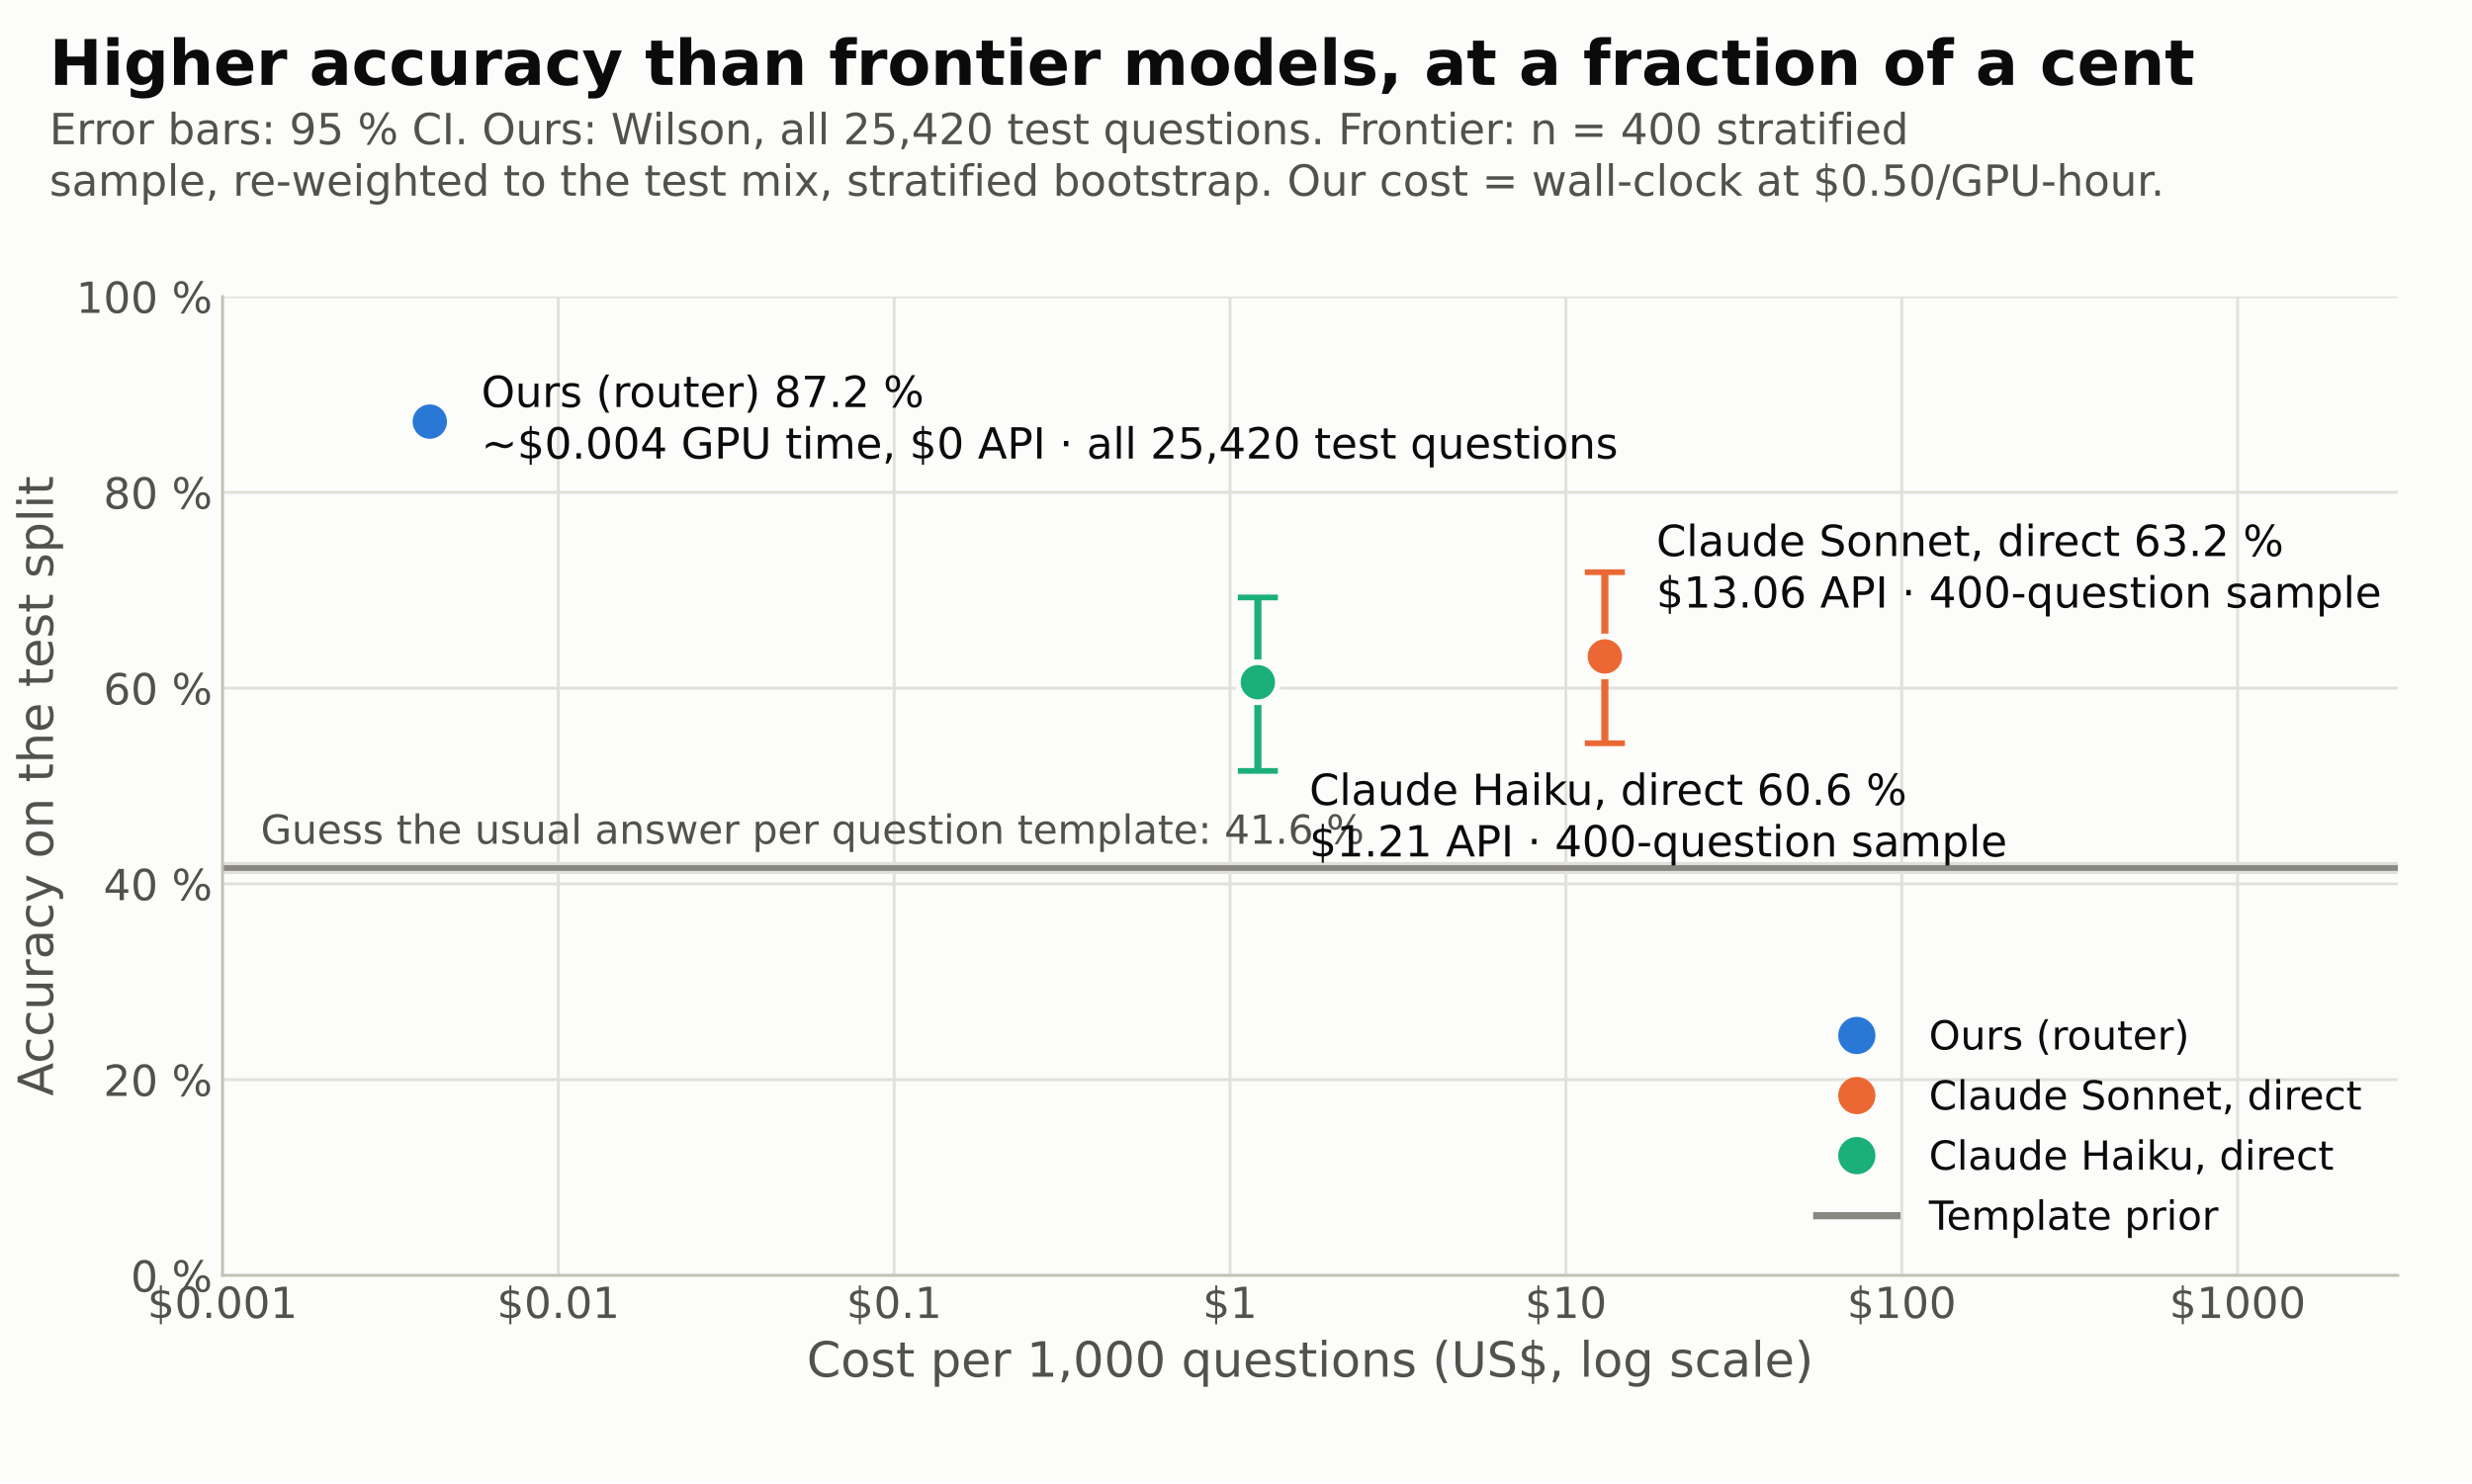
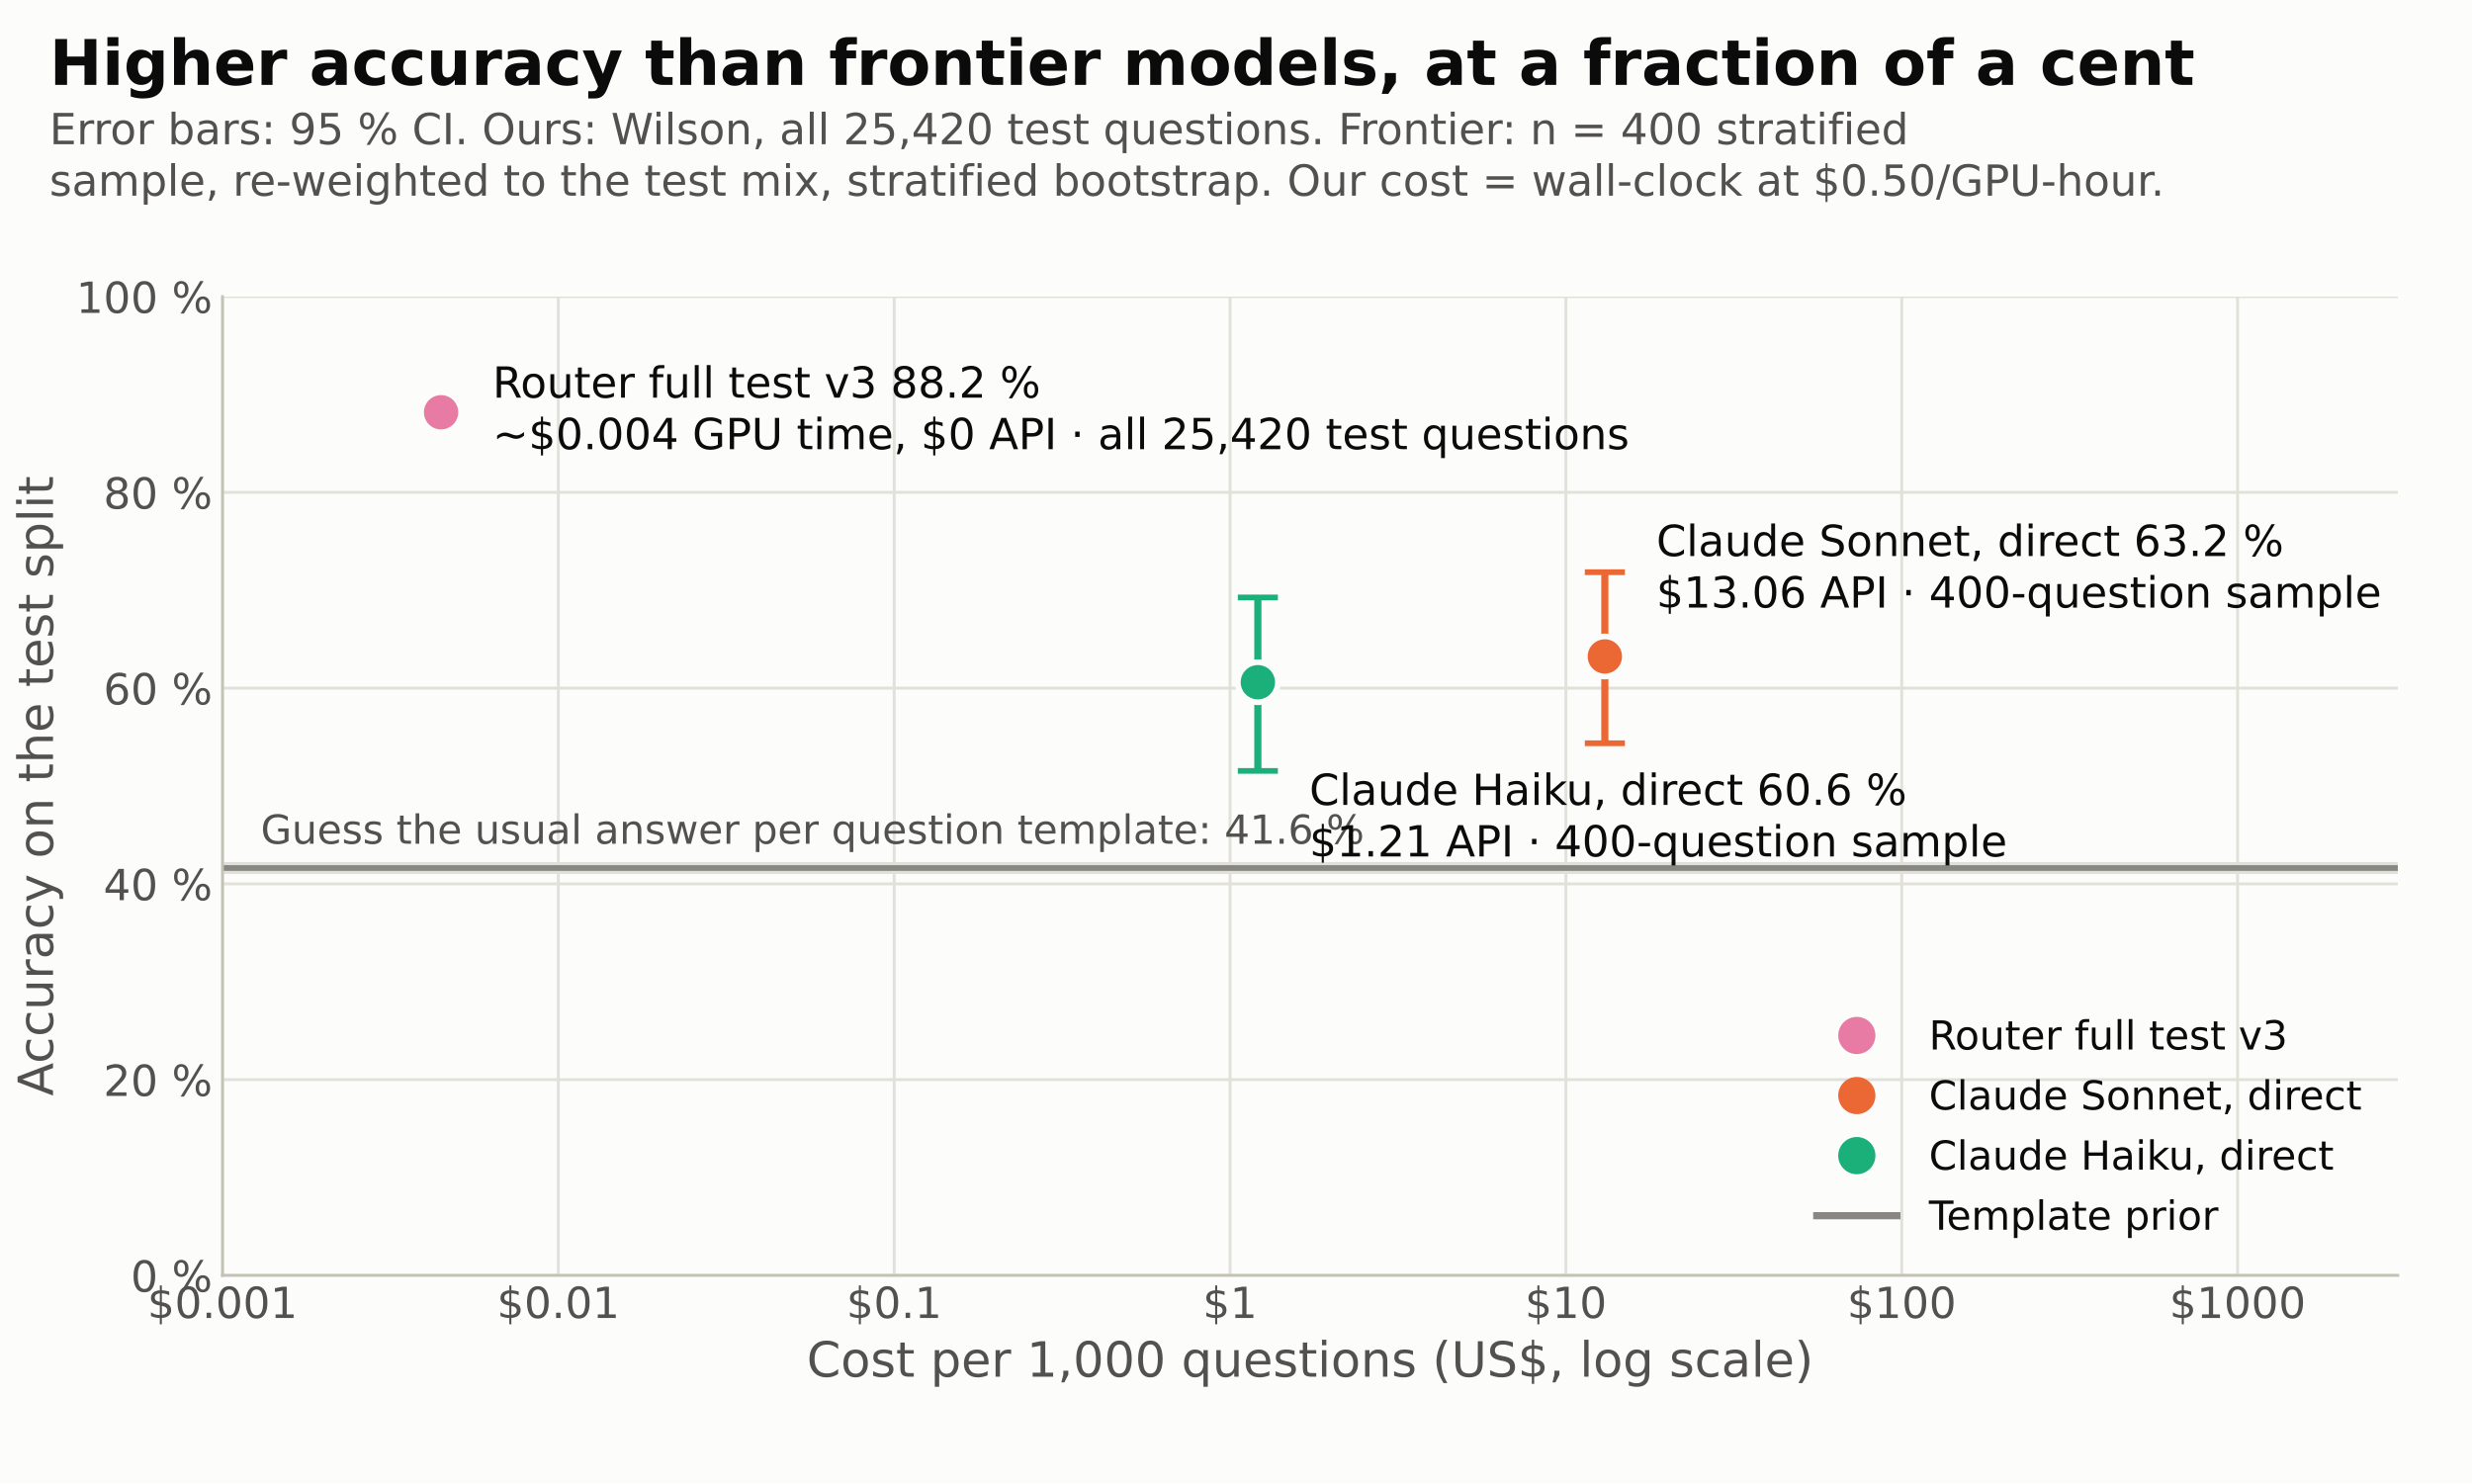
<svg xmlns="http://www.w3.org/2000/svg" xmlns:xlink="http://www.w3.org/1999/xlink" width="864pt" height="518.4pt" viewBox="0 0 864 518.4" version="1.1">
  <defs>
    <style type="text/css">*{stroke-linejoin: round; stroke-linecap: butt}</style>
  </defs>
  <g id="figure_1">
    <g id="patch_1">
      <path d="M 0 518.4  L 864 518.4  L 864 0  L 0 0  z " style="fill: #fcfcfb" />
    </g>
    <g id="axes_1">
      <g id="patch_2">
        <path d="M 77.76 445.824  L 838.08 445.824  L 838.08 103.68  L 77.76 103.68  z " style="fill: #fcfcfb" />
      </g>
      <g id="patch_3">
-         <path d="M 77.76 305.49  L 838.08 305.49  L 838.08 301.344  L 77.76 301.344  z " clip-path="url(#p99b4e4f078)" style="fill: #898781; opacity: 0.25" />
+         <path d="M 77.76 305.49  L 838.08 305.49  L 838.08 301.344  L 77.76 301.344  z " clip-path="url(#p35221e4ad4)" style="fill: #898781; opacity: 0.25" />
      </g>
      <g id="matplotlib.axis_1">
        <g id="xtick_1">
          <g id="line2d_1">
-             <path d="M 77.76 445.824  L 77.76 103.68  " clip-path="url(#p99b4e4f078)" style="fill: none; stroke: #e1e0d9; stroke-linecap: square" />
+             <path d="M 77.76 445.824  L 77.76 103.68  " clip-path="url(#p35221e4ad4)" style="fill: none; stroke: #e1e0d9; stroke-linecap: square" />
          </g>
          <g id="line2d_2" />
          <g id="text_1">
            <text style="font-size: 15px; font-family: 'DejaVu Sans'; text-anchor: middle; fill: #52514e" x="77.76" y="460.722" transform="rotate(-0 77.76 460.7217)">$0.001</text>
          </g>
        </g>
        <g id="xtick_2">
          <g id="line2d_3">
-             <path d="M 195.145 445.824  L 195.145 103.68  " clip-path="url(#p99b4e4f078)" style="fill: none; stroke: #e1e0d9; stroke-linecap: square" />
+             <path d="M 195.145 445.824  L 195.145 103.68  " clip-path="url(#p35221e4ad4)" style="fill: none; stroke: #e1e0d9; stroke-linecap: square" />
          </g>
          <g id="line2d_4" />
          <g id="text_2">
            <text style="font-size: 15px; font-family: 'DejaVu Sans'; text-anchor: middle; fill: #52514e" x="195.145" y="460.722" transform="rotate(-0 195.1455 460.7217)">$0.01</text>
          </g>
        </g>
        <g id="xtick_3">
          <g id="line2d_5">
-             <path d="M 312.531 445.824  L 312.531 103.68  " clip-path="url(#p99b4e4f078)" style="fill: none; stroke: #e1e0d9; stroke-linecap: square" />
+             <path d="M 312.531 445.824  L 312.531 103.68  " clip-path="url(#p35221e4ad4)" style="fill: none; stroke: #e1e0d9; stroke-linecap: square" />
          </g>
          <g id="line2d_6" />
          <g id="text_3">
            <text style="font-size: 15px; font-family: 'DejaVu Sans'; text-anchor: middle; fill: #52514e" x="312.531" y="460.722" transform="rotate(-0 312.531 460.7217)">$0.1</text>
          </g>
        </g>
        <g id="xtick_4">
          <g id="line2d_7">
-             <path d="M 429.916 445.824  L 429.916 103.68  " clip-path="url(#p99b4e4f078)" style="fill: none; stroke: #e1e0d9; stroke-linecap: square" />
+             <path d="M 429.916 445.824  L 429.916 103.68  " clip-path="url(#p35221e4ad4)" style="fill: none; stroke: #e1e0d9; stroke-linecap: square" />
          </g>
          <g id="line2d_8" />
          <g id="text_4">
            <text style="font-size: 15px; font-family: 'DejaVu Sans'; text-anchor: middle; fill: #52514e" x="429.916" y="460.722" transform="rotate(-0 429.9164 460.7217)">$1</text>
          </g>
        </g>
        <g id="xtick_5">
          <g id="line2d_9">
-             <path d="M 547.302 445.824  L 547.302 103.68  " clip-path="url(#p99b4e4f078)" style="fill: none; stroke: #e1e0d9; stroke-linecap: square" />
+             <path d="M 547.302 445.824  L 547.302 103.68  " clip-path="url(#p35221e4ad4)" style="fill: none; stroke: #e1e0d9; stroke-linecap: square" />
          </g>
          <g id="line2d_10" />
          <g id="text_5">
            <text style="font-size: 15px; font-family: 'DejaVu Sans'; text-anchor: middle; fill: #52514e" x="547.302" y="460.722" transform="rotate(-0 547.3019 460.7217)">$10</text>
          </g>
        </g>
        <g id="xtick_6">
          <g id="line2d_11">
-             <path d="M 664.687 445.824  L 664.687 103.68  " clip-path="url(#p99b4e4f078)" style="fill: none; stroke: #e1e0d9; stroke-linecap: square" />
+             <path d="M 664.687 445.824  L 664.687 103.68  " clip-path="url(#p35221e4ad4)" style="fill: none; stroke: #e1e0d9; stroke-linecap: square" />
          </g>
          <g id="line2d_12" />
          <g id="text_6">
            <text style="font-size: 15px; font-family: 'DejaVu Sans'; text-anchor: middle; fill: #52514e" x="664.687" y="460.722" transform="rotate(-0 664.6874 460.7217)">$100</text>
          </g>
        </g>
        <g id="xtick_7">
          <g id="line2d_13">
-             <path d="M 782.073 445.824  L 782.073 103.68  " clip-path="url(#p99b4e4f078)" style="fill: none; stroke: #e1e0d9; stroke-linecap: square" />
+             <path d="M 782.073 445.824  L 782.073 103.68  " clip-path="url(#p35221e4ad4)" style="fill: none; stroke: #e1e0d9; stroke-linecap: square" />
          </g>
          <g id="line2d_14" />
          <g id="text_7">
            <text style="font-size: 15px; font-family: 'DejaVu Sans'; text-anchor: middle; fill: #52514e" x="782.073" y="460.722" transform="rotate(-0 782.0729 460.7217)">$1000</text>
          </g>
        </g>
        <g id="xtick_8">
          <g id="line2d_15" />
        </g>
        <g id="xtick_9">
          <g id="line2d_16" />
        </g>
        <g id="xtick_10">
          <g id="line2d_17" />
        </g>
        <g id="xtick_11">
          <g id="line2d_18" />
        </g>
        <g id="xtick_12">
          <g id="line2d_19" />
        </g>
        <g id="xtick_13">
          <g id="line2d_20" />
        </g>
        <g id="xtick_14">
          <g id="line2d_21" />
        </g>
        <g id="xtick_15">
          <g id="line2d_22" />
        </g>
        <g id="xtick_16">
          <g id="line2d_23" />
        </g>
        <g id="xtick_17">
          <g id="line2d_24" />
        </g>
        <g id="xtick_18">
          <g id="line2d_25" />
        </g>
        <g id="xtick_19">
          <g id="line2d_26" />
        </g>
        <g id="xtick_20">
          <g id="line2d_27" />
        </g>
        <g id="xtick_21">
          <g id="line2d_28" />
        </g>
        <g id="xtick_22">
          <g id="line2d_29" />
        </g>
        <g id="xtick_23">
          <g id="line2d_30" />
        </g>
        <g id="xtick_24">
          <g id="line2d_31" />
        </g>
        <g id="xtick_25">
          <g id="line2d_32" />
        </g>
        <g id="xtick_26">
          <g id="line2d_33" />
        </g>
        <g id="xtick_27">
          <g id="line2d_34" />
        </g>
        <g id="xtick_28">
          <g id="line2d_35" />
        </g>
        <g id="xtick_29">
          <g id="line2d_36" />
        </g>
        <g id="xtick_30">
          <g id="line2d_37" />
        </g>
        <g id="xtick_31">
          <g id="line2d_38" />
        </g>
        <g id="xtick_32">
          <g id="line2d_39" />
        </g>
        <g id="xtick_33">
          <g id="line2d_40" />
        </g>
        <g id="xtick_34">
          <g id="line2d_41" />
        </g>
        <g id="xtick_35">
          <g id="line2d_42" />
        </g>
        <g id="xtick_36">
          <g id="line2d_43" />
        </g>
        <g id="xtick_37">
          <g id="line2d_44" />
        </g>
        <g id="xtick_38">
          <g id="line2d_45" />
        </g>
        <g id="xtick_39">
          <g id="line2d_46" />
        </g>
        <g id="xtick_40">
          <g id="line2d_47" />
        </g>
        <g id="xtick_41">
          <g id="line2d_48" />
        </g>
        <g id="xtick_42">
          <g id="line2d_49" />
        </g>
        <g id="xtick_43">
          <g id="line2d_50" />
        </g>
        <g id="xtick_44">
          <g id="line2d_51" />
        </g>
        <g id="xtick_45">
          <g id="line2d_52" />
        </g>
        <g id="xtick_46">
          <g id="line2d_53" />
        </g>
        <g id="xtick_47">
          <g id="line2d_54" />
        </g>
        <g id="xtick_48">
          <g id="line2d_55" />
        </g>
        <g id="xtick_49">
          <g id="line2d_56" />
        </g>
        <g id="xtick_50">
          <g id="line2d_57" />
        </g>
        <g id="xtick_51">
          <g id="line2d_58" />
        </g>
        <g id="xtick_52">
          <g id="line2d_59" />
        </g>
        <g id="xtick_53">
          <g id="line2d_60" />
        </g>
        <g id="xtick_54">
          <g id="line2d_61" />
        </g>
        <g id="xtick_55">
          <g id="line2d_62" />
        </g>
        <g id="xtick_56">
          <g id="line2d_63" />
        </g>
        <g id="xtick_57">
          <g id="line2d_64" />
        </g>
        <g id="text_8">
          <text style="font-size: 17px; font-family: 'DejaVu Sans'; text-anchor: middle; fill: #52514e" x="457.92" y="481.243" transform="rotate(-0 457.92 481.2425)">Cost per 1,000 questions (US$, log scale)</text>
        </g>
      </g>
      <g id="matplotlib.axis_2">
        <g id="ytick_1">
          <g id="line2d_65">
-             <path d="M 77.76 445.824  L 838.08 445.824  " clip-path="url(#p99b4e4f078)" style="fill: none; stroke: #e1e0d9; stroke-linecap: square" />
+             <path d="M 77.76 445.824  L 838.08 445.824  " clip-path="url(#p35221e4ad4)" style="fill: none; stroke: #e1e0d9; stroke-linecap: square" />
          </g>
          <g id="line2d_66" />
          <g id="text_9">
            <text style="font-size: 15px; font-family: 'DejaVu Sans'; text-anchor: end; fill: #52514e" x="74.26" y="451.522" transform="rotate(-0 74.26 451.5222)">0 %</text>
          </g>
        </g>
        <g id="ytick_2">
          <g id="line2d_67">
-             <path d="M 77.76 377.395  L 838.08 377.395  " clip-path="url(#p99b4e4f078)" style="fill: none; stroke: #e1e0d9; stroke-linecap: square" />
+             <path d="M 77.76 377.395  L 838.08 377.395  " clip-path="url(#p35221e4ad4)" style="fill: none; stroke: #e1e0d9; stroke-linecap: square" />
          </g>
          <g id="line2d_68" />
          <g id="text_10">
            <text style="font-size: 15px; font-family: 'DejaVu Sans'; text-anchor: end; fill: #52514e" x="74.26" y="383.093" transform="rotate(-0 74.26 383.0934)">20 %</text>
          </g>
        </g>
        <g id="ytick_3">
          <g id="line2d_69">
-             <path d="M 77.76 308.966  L 838.08 308.966  " clip-path="url(#p99b4e4f078)" style="fill: none; stroke: #e1e0d9; stroke-linecap: square" />
+             <path d="M 77.76 308.966  L 838.08 308.966  " clip-path="url(#p35221e4ad4)" style="fill: none; stroke: #e1e0d9; stroke-linecap: square" />
          </g>
          <g id="line2d_70" />
          <g id="text_11">
            <text style="font-size: 15px; font-family: 'DejaVu Sans'; text-anchor: end; fill: #52514e" x="74.26" y="314.665" transform="rotate(-0 74.26 314.6646)">40 %</text>
          </g>
        </g>
        <g id="ytick_4">
          <g id="line2d_71">
-             <path d="M 77.76 240.538  L 838.08 240.538  " clip-path="url(#p99b4e4f078)" style="fill: none; stroke: #e1e0d9; stroke-linecap: square" />
+             <path d="M 77.76 240.538  L 838.08 240.538  " clip-path="url(#p35221e4ad4)" style="fill: none; stroke: #e1e0d9; stroke-linecap: square" />
          </g>
          <g id="line2d_72" />
          <g id="text_12">
            <text style="font-size: 15px; font-family: 'DejaVu Sans'; text-anchor: end; fill: #52514e" x="74.26" y="246.236" transform="rotate(-0 74.26 246.2358)">60 %</text>
          </g>
        </g>
        <g id="ytick_5">
          <g id="line2d_73">
-             <path d="M 77.76 172.109  L 838.08 172.109  " clip-path="url(#p99b4e4f078)" style="fill: none; stroke: #e1e0d9; stroke-linecap: square" />
+             <path d="M 77.76 172.109  L 838.08 172.109  " clip-path="url(#p35221e4ad4)" style="fill: none; stroke: #e1e0d9; stroke-linecap: square" />
          </g>
          <g id="line2d_74" />
          <g id="text_13">
            <text style="font-size: 15px; font-family: 'DejaVu Sans'; text-anchor: end; fill: #52514e" x="74.26" y="177.807" transform="rotate(-0 74.26 177.807)">80 %</text>
          </g>
        </g>
        <g id="ytick_6">
          <g id="line2d_75">
-             <path d="M 77.76 103.68  L 838.08 103.68  " clip-path="url(#p99b4e4f078)" style="fill: none; stroke: #e1e0d9; stroke-linecap: square" />
+             <path d="M 77.76 103.68  L 838.08 103.68  " clip-path="url(#p35221e4ad4)" style="fill: none; stroke: #e1e0d9; stroke-linecap: square" />
          </g>
          <g id="line2d_76" />
          <g id="text_14">
            <text style="font-size: 15px; font-family: 'DejaVu Sans'; text-anchor: end; fill: #52514e" x="74.26" y="109.378" transform="rotate(-0 74.26 109.3782)">100 %</text>
          </g>
        </g>
        <g id="text_15">
          <text style="font-size: 17px; font-family: 'DejaVu Sans'; text-anchor: middle; fill: #52514e" x="18.525" y="274.752" transform="rotate(-90 18.52523 274.752)">Accuracy on the test split</text>
        </g>
      </g>
      <g id="line2d_77">
-         <path d="M 77.76 303.421  L 838.08 303.421  " clip-path="url(#p99b4e4f078)" style="fill: none; stroke: #898781; stroke-width: 2; stroke-linecap: square" />
+         <path d="M 77.76 303.421  L 838.08 303.421  " clip-path="url(#p35221e4ad4)" style="fill: none; stroke: #898781; stroke-width: 2; stroke-linecap: square" />
      </g>
      <g id="patch_4">
        <path d="M 77.76 445.824  L 77.76 103.68  " style="fill: none; stroke: #c3c2b7; stroke-linejoin: miter; stroke-linecap: square" />
      </g>
      <g id="patch_5">
        <path d="M 77.76 445.824  L 838.08 445.824  " style="fill: none; stroke: #c3c2b7; stroke-linejoin: miter; stroke-linecap: square" />
      </g>
      <g id="text_16">
        <text style="font-size: 14px; font-family: 'DejaVu Sans'; text-anchor: start; fill: #52514e" x="91.135" y="294.926" transform="rotate(-0 91.13529 294.9256)">Guess the usual answer per question template: 41.6 %</text>
      </g>
      <g id="LineCollection_1">
-         <path d="M 150.22 148.807  L 150.22 145.999  " clip-path="url(#p99b4e4f078)" style="fill: none; stroke: #2a78d6; stroke-width: 2.5" />
+         <path d="M 154.164 145.49  L 154.164 142.775  " clip-path="url(#p35221e4ad4)" style="fill: none; stroke: #e87ba4; stroke-width: 2.5" />
      </g>
      <g id="line2d_78">
        <defs>
-           <path id="m459513f252" d="M 7 0  L -7 -0  " style="stroke: #2a78d6; stroke-width: 2" />
-         </defs>
-         <g clip-path="url(#p99b4e4f078)">
-           <use xlink:href="#m459513f252" x="150.22" y="148.807" style="fill: #2a78d6; stroke: #2a78d6; stroke-width: 2" />
+           <path id="mb539606103" d="M 7 0  L -7 -0  " style="stroke: #e87ba4; stroke-width: 2" />
+         </defs>
+         <g clip-path="url(#p35221e4ad4)">
+           <use xlink:href="#mb539606103" x="154.164" y="145.49" style="fill: #e87ba4; stroke: #e87ba4; stroke-width: 2" />
        </g>
      </g>
      <g id="line2d_79">
-         <g clip-path="url(#p99b4e4f078)">
-           <use xlink:href="#m459513f252" x="150.22" y="145.999" style="fill: #2a78d6; stroke: #2a78d6; stroke-width: 2" />
+         <g clip-path="url(#p35221e4ad4)">
+           <use xlink:href="#mb539606103" x="154.164" y="142.775" style="fill: #e87ba4; stroke: #e87ba4; stroke-width: 2" />
        </g>
      </g>
      <g id="LineCollection_2">
-         <path d="M 560.918 259.803  L 560.918 200.029  " clip-path="url(#p99b4e4f078)" style="fill: none; stroke: #eb6834; stroke-width: 2.5" />
+         <path d="M 560.918 259.803  L 560.918 200.029  " clip-path="url(#p35221e4ad4)" style="fill: none; stroke: #eb6834; stroke-width: 2.5" />
      </g>
      <g id="line2d_80">
        <defs>
-           <path id="m1ac557dad7" d="M 7 0  L -7 -0  " style="stroke: #eb6834; stroke-width: 2" />
-         </defs>
-         <g clip-path="url(#p99b4e4f078)">
-           <use xlink:href="#m1ac557dad7" x="560.918" y="259.803" style="fill: #eb6834; stroke: #eb6834; stroke-width: 2" />
+           <path id="m9ac32e1050" d="M 7 0  L -7 -0  " style="stroke: #eb6834; stroke-width: 2" />
+         </defs>
+         <g clip-path="url(#p35221e4ad4)">
+           <use xlink:href="#m9ac32e1050" x="560.918" y="259.803" style="fill: #eb6834; stroke: #eb6834; stroke-width: 2" />
        </g>
      </g>
      <g id="line2d_81">
-         <g clip-path="url(#p99b4e4f078)">
-           <use xlink:href="#m1ac557dad7" x="560.918" y="200.029" style="fill: #eb6834; stroke: #eb6834; stroke-width: 2" />
+         <g clip-path="url(#p35221e4ad4)">
+           <use xlink:href="#m9ac32e1050" x="560.918" y="200.029" style="fill: #eb6834; stroke: #eb6834; stroke-width: 2" />
        </g>
      </g>
      <g id="LineCollection_3">
-         <path d="M 439.64 269.476  L 439.64 208.847  " clip-path="url(#p99b4e4f078)" style="fill: none; stroke: #1baf7a; stroke-width: 2.5" />
+         <path d="M 439.64 269.476  L 439.64 208.847  " clip-path="url(#p35221e4ad4)" style="fill: none; stroke: #1baf7a; stroke-width: 2.5" />
      </g>
      <g id="line2d_82">
        <defs>
-           <path id="mf5d6ed5fc4" d="M 7 0  L -7 -0  " style="stroke: #1baf7a; stroke-width: 2" />
-         </defs>
-         <g clip-path="url(#p99b4e4f078)">
-           <use xlink:href="#mf5d6ed5fc4" x="439.64" y="269.476" style="fill: #1baf7a; stroke: #1baf7a; stroke-width: 2" />
+           <path id="mda9b1ff849" d="M 7 0  L -7 -0  " style="stroke: #1baf7a; stroke-width: 2" />
+         </defs>
+         <g clip-path="url(#p35221e4ad4)">
+           <use xlink:href="#mda9b1ff849" x="439.64" y="269.476" style="fill: #1baf7a; stroke: #1baf7a; stroke-width: 2" />
        </g>
      </g>
      <g id="line2d_83">
-         <g clip-path="url(#p99b4e4f078)">
-           <use xlink:href="#mf5d6ed5fc4" x="439.64" y="208.847" style="fill: #1baf7a; stroke: #1baf7a; stroke-width: 2" />
+         <g clip-path="url(#p35221e4ad4)">
+           <use xlink:href="#mda9b1ff849" x="439.64" y="208.847" style="fill: #1baf7a; stroke: #1baf7a; stroke-width: 2" />
        </g>
      </g>
      <g id="line2d_84">
        <defs>
-           <path id="mb7245463c8" d="M 0 7  C 1.856 7 3.637 6.262 4.95 4.95  C 6.262 3.637 7 1.856 7 0  C 7 -1.856 6.262 -3.637 4.95 -4.95  C 3.637 -6.262 1.856 -7 0 -7  C -1.856 -7 -3.637 -6.262 -4.95 -4.95  C -6.262 -3.637 -7 -1.856 -7 0  C -7 1.856 -6.262 3.637 -4.95 4.95  C -3.637 6.262 -1.856 7 0 7  z " style="stroke: #fcfcfb; stroke-width: 2" />
-         </defs>
-         <g clip-path="url(#p99b4e4f078)">
-           <use xlink:href="#mb7245463c8" x="150.22" y="147.383" style="fill: #2a78d6; stroke: #fcfcfb; stroke-width: 2" />
+           <path id="mcbb261d33d" d="M 0 7  C 1.856 7 3.637 6.262 4.95 4.95  C 6.262 3.637 7 1.856 7 0  C 7 -1.856 6.262 -3.637 4.95 -4.95  C 3.637 -6.262 1.856 -7 0 -7  C -1.856 -7 -3.637 -6.262 -4.95 -4.95  C -6.262 -3.637 -7 -1.856 -7 0  C -7 1.856 -6.262 3.637 -4.95 4.95  C -3.637 6.262 -1.856 7 0 7  z " style="stroke: #fcfcfb; stroke-width: 2" />
+         </defs>
+         <g clip-path="url(#p35221e4ad4)">
+           <use xlink:href="#mcbb261d33d" x="154.164" y="144.113" style="fill: #e87ba4; stroke: #fcfcfb; stroke-width: 2" />
        </g>
      </g>
      <g id="line2d_85">
        <defs>
-           <path id="m95bbd48ae7" d="M 0 7  C 1.856 7 3.637 6.262 4.95 4.95  C 6.262 3.637 7 1.856 7 0  C 7 -1.856 6.262 -3.637 4.95 -4.95  C 3.637 -6.262 1.856 -7 0 -7  C -1.856 -7 -3.637 -6.262 -4.95 -4.95  C -6.262 -3.637 -7 -1.856 -7 0  C -7 1.856 -6.262 3.637 -4.95 4.95  C -3.637 6.262 -1.856 7 0 7  z " style="stroke: #fcfcfb; stroke-width: 2" />
-         </defs>
-         <g clip-path="url(#p99b4e4f078)">
-           <use xlink:href="#m95bbd48ae7" x="560.918" y="229.472" style="fill: #eb6834; stroke: #fcfcfb; stroke-width: 2" />
+           <path id="m7673f54932" d="M 0 7  C 1.856 7 3.637 6.262 4.95 4.95  C 6.262 3.637 7 1.856 7 0  C 7 -1.856 6.262 -3.637 4.95 -4.95  C 3.637 -6.262 1.856 -7 0 -7  C -1.856 -7 -3.637 -6.262 -4.95 -4.95  C -6.262 -3.637 -7 -1.856 -7 0  C -7 1.856 -6.262 3.637 -4.95 4.95  C -3.637 6.262 -1.856 7 0 7  z " style="stroke: #fcfcfb; stroke-width: 2" />
+         </defs>
+         <g clip-path="url(#p35221e4ad4)">
+           <use xlink:href="#m7673f54932" x="560.918" y="229.472" style="fill: #eb6834; stroke: #fcfcfb; stroke-width: 2" />
        </g>
      </g>
      <g id="line2d_86">
        <defs>
-           <path id="m286a48d3c9" d="M 0 7  C 1.856 7 3.637 6.262 4.95 4.95  C 6.262 3.637 7 1.856 7 0  C 7 -1.856 6.262 -3.637 4.95 -4.95  C 3.637 -6.262 1.856 -7 0 -7  C -1.856 -7 -3.637 -6.262 -4.95 -4.95  C -6.262 -3.637 -7 -1.856 -7 0  C -7 1.856 -6.262 3.637 -4.95 4.95  C -3.637 6.262 -1.856 7 0 7  z " style="stroke: #fcfcfb; stroke-width: 2" />
-         </defs>
-         <g clip-path="url(#p99b4e4f078)">
-           <use xlink:href="#m286a48d3c9" x="439.64" y="238.48" style="fill: #1baf7a; stroke: #fcfcfb; stroke-width: 2" />
+           <path id="mf7c7ea4158" d="M 0 7  C 1.856 7 3.637 6.262 4.95 4.95  C 6.262 3.637 7 1.856 7 0  C 7 -1.856 6.262 -3.637 4.95 -4.95  C 3.637 -6.262 1.856 -7 0 -7  C -1.856 -7 -3.637 -6.262 -4.95 -4.95  C -6.262 -3.637 -7 -1.856 -7 0  C -7 1.856 -6.262 3.637 -4.95 4.95  C -3.637 6.262 -1.856 7 0 7  z " style="stroke: #fcfcfb; stroke-width: 2" />
+         </defs>
+         <g clip-path="url(#p35221e4ad4)">
+           <use xlink:href="#mf7c7ea4158" x="439.64" y="238.48" style="fill: #1baf7a; stroke: #fcfcfb; stroke-width: 2" />
        </g>
      </g>
      <g id="text_17">
-         <text style="font-size: 15px; font-family: 'DejaVu Sans'; fill: #0b0b0b" transform="translate(168.2199 142.2779)">Ours (router)  87.2 %</text>
-         <text style="font-size: 15px; font-family: 'DejaVu Sans'; fill: #0b0b0b" transform="translate(168.2199 160.282)">~$0.004 GPU time, $0 API · all 25,420 test questions</text>
+         <text style="font-size: 15px; font-family: 'DejaVu Sans'; fill: #0b0b0b" transform="translate(172.1637 139.0078)">Router full test v3  88.2 %</text>
+         <text style="font-size: 15px; font-family: 'DejaVu Sans'; fill: #0b0b0b" transform="translate(172.1637 157.0119)">~$0.004 GPU time, $0 API · all 25,420 test questions</text>
      </g>
      <g id="text_18">
        <text style="font-size: 15px; font-family: 'DejaVu Sans'; fill: #0b0b0b" transform="translate(578.9176 194.3667)">Claude Sonnet, direct  63.2 %</text>
        <text style="font-size: 15px; font-family: 'DejaVu Sans'; fill: #0b0b0b" transform="translate(578.9176 212.3708)">$13.06 API · 400-question sample</text>
      </g>
      <g id="text_19">
        <text style="font-size: 15px; font-family: 'DejaVu Sans'; fill: #0b0b0b" transform="translate(457.6405 281.3747)">Claude Haiku, direct  60.6 %</text>
        <text style="font-size: 15px; font-family: 'DejaVu Sans'; fill: #0b0b0b" transform="translate(457.6405 299.3788)">$1.21 API · 400-question sample</text>
      </g>
      <g id="legend_1">
        <g id="line2d_87">
          <defs>
-             <path id="m58c489583a" d="M 0 6  C 1.591 6 3.117 5.368 4.243 4.243  C 5.368 3.117 6 1.591 6 0  C 6 -1.591 5.368 -3.117 4.243 -4.243  C 3.117 -5.368 1.591 -6 0 -6  C -1.591 -6 -3.117 -5.368 -4.243 -4.243  C -5.368 -3.117 -6 -1.591 -6 0  C -6 1.591 -5.368 3.117 -4.243 4.243  C -3.117 5.368 -1.591 6 0 6  z " style="stroke: #2a78d6" />
+             <path id="m4723096ea2" d="M 0 6  C 1.591 6 3.117 5.368 4.243 4.243  C 5.368 3.117 6 1.591 6 0  C 6 -1.591 5.368 -3.117 4.243 -4.243  C 3.117 -5.368 1.591 -6 0 -6  C -1.591 -6 -3.117 -5.368 -4.243 -4.243  C -5.368 -3.117 -6 -1.591 -6 0  C -6 1.591 -5.368 3.117 -4.243 4.243  C -3.117 5.368 -1.591 6 0 6  z " style="stroke: #e87ba4" />
          </defs>
          <g>
-             <use xlink:href="#m58c489583a" x="648.986" y="361.957" style="fill: #2a78d6; stroke: #2a78d6" />
+             <use xlink:href="#m4723096ea2" x="648.986" y="361.957" style="fill: #e87ba4; stroke: #e87ba4" />
          </g>
        </g>
        <g id="text_20">
-           <text style="font-size: 14px; font-family: 'DejaVu Sans'; text-anchor: start; fill: #0b0b0b" x="674.186" y="366.857" transform="rotate(-0 674.1859 366.8574)">Ours (router)</text>
+           <text style="font-size: 14px; font-family: 'DejaVu Sans'; text-anchor: start; fill: #0b0b0b" x="674.186" y="366.857" transform="rotate(-0 674.1859 366.8574)">Router full test v3</text>
        </g>
        <g id="line2d_88">
          <defs>
-             <path id="mb9748daa9c" d="M 0 6  C 1.591 6 3.117 5.368 4.243 4.243  C 5.368 3.117 6 1.591 6 0  C 6 -1.591 5.368 -3.117 4.243 -4.243  C 3.117 -5.368 1.591 -6 0 -6  C -1.591 -6 -3.117 -5.368 -4.243 -4.243  C -5.368 -3.117 -6 -1.591 -6 0  C -6 1.591 -5.368 3.117 -4.243 4.243  C -3.117 5.368 -1.591 6 0 6  z " style="stroke: #eb6834" />
+             <path id="md5ad7724af" d="M 0 6  C 1.591 6 3.117 5.368 4.243 4.243  C 5.368 3.117 6 1.591 6 0  C 6 -1.591 5.368 -3.117 4.243 -4.243  C 3.117 -5.368 1.591 -6 0 -6  C -1.591 -6 -3.117 -5.368 -4.243 -4.243  C -5.368 -3.117 -6 -1.591 -6 0  C -6 1.591 -5.368 3.117 -4.243 4.243  C -3.117 5.368 -1.591 6 0 6  z " style="stroke: #eb6834" />
          </defs>
          <g>
-             <use xlink:href="#mb9748daa9c" x="648.986" y="382.959" style="fill: #eb6834; stroke: #eb6834" />
+             <use xlink:href="#md5ad7724af" x="648.986" y="382.959" style="fill: #eb6834; stroke: #eb6834" />
          </g>
        </g>
        <g id="text_21">
          <text style="font-size: 14px; font-family: 'DejaVu Sans'; text-anchor: start; fill: #0b0b0b" x="674.186" y="387.859" transform="rotate(-0 674.1859 387.8585)">Claude Sonnet, direct</text>
        </g>
        <g id="line2d_89">
          <defs>
-             <path id="m2a815fd189" d="M 0 6  C 1.591 6 3.117 5.368 4.243 4.243  C 5.368 3.117 6 1.591 6 0  C 6 -1.591 5.368 -3.117 4.243 -4.243  C 3.117 -5.368 1.591 -6 0 -6  C -1.591 -6 -3.117 -5.368 -4.243 -4.243  C -5.368 -3.117 -6 -1.591 -6 0  C -6 1.591 -5.368 3.117 -4.243 4.243  C -3.117 5.368 -1.591 6 0 6  z " style="stroke: #1baf7a" />
+             <path id="m7e139d69e0" d="M 0 6  C 1.591 6 3.117 5.368 4.243 4.243  C 5.368 3.117 6 1.591 6 0  C 6 -1.591 5.368 -3.117 4.243 -4.243  C 3.117 -5.368 1.591 -6 0 -6  C -1.591 -6 -3.117 -5.368 -4.243 -4.243  C -5.368 -3.117 -6 -1.591 -6 0  C -6 1.591 -5.368 3.117 -4.243 4.243  C -3.117 5.368 -1.591 6 0 6  z " style="stroke: #1baf7a" />
          </defs>
          <g>
-             <use xlink:href="#m2a815fd189" x="648.986" y="403.96" style="fill: #1baf7a; stroke: #1baf7a" />
+             <use xlink:href="#m7e139d69e0" x="648.986" y="403.96" style="fill: #1baf7a; stroke: #1baf7a" />
          </g>
        </g>
        <g id="text_22">
          <text style="font-size: 14px; font-family: 'DejaVu Sans'; text-anchor: start; fill: #0b0b0b" x="674.186" y="408.86" transform="rotate(-0 674.1859 408.8596)">Claude Haiku, direct</text>
        </g>
        <g id="line2d_90">
          <path d="M 634.986 424.961  L 648.986 424.961  L 662.986 424.961  " style="fill: none; stroke: #898781; stroke-width: 2.5; stroke-linecap: square" />
        </g>
        <g id="text_23">
          <text style="font-size: 14px; font-family: 'DejaVu Sans'; text-anchor: start; fill: #0b0b0b" x="674.186" y="429.861" transform="rotate(-0 674.1859 429.8607)">Template prior</text>
        </g>
      </g>
    </g>
    <g id="text_24">
      <text style="font-weight: 700; font-size: 22px; font-family: 'DejaVu Sans'; text-anchor: start; fill: #0b0b0b" x="17.28" y="29.677" transform="rotate(-0 17.28 29.67656)">Higher accuracy than frontier models, at a fraction of a cent</text>
    </g>
    <g id="text_25">
      <text style="font-size: 15px; font-family: 'DejaVu Sans'; fill: #52514e" transform="translate(17.28 50.41112)">Error bars: 95 % CI. Ours: Wilson, all 25,420 test questions. Frontier: n = 400 stratified</text>
      <text style="font-size: 15px; font-family: 'DejaVu Sans'; fill: #52514e" transform="translate(17.28 68.41522)">sample, re-weighted to the test mix, stratified bootstrap. Our cost = wall-clock at $0.50/GPU-hour.</text>
    </g>
  </g>
  <defs>
-     <clipPath id="p99b4e4f078">
+     <clipPath id="p35221e4ad4">
      <rect x="77.76" y="103.68" width="760.32" height="342.144" />
    </clipPath>
  </defs>
</svg>
